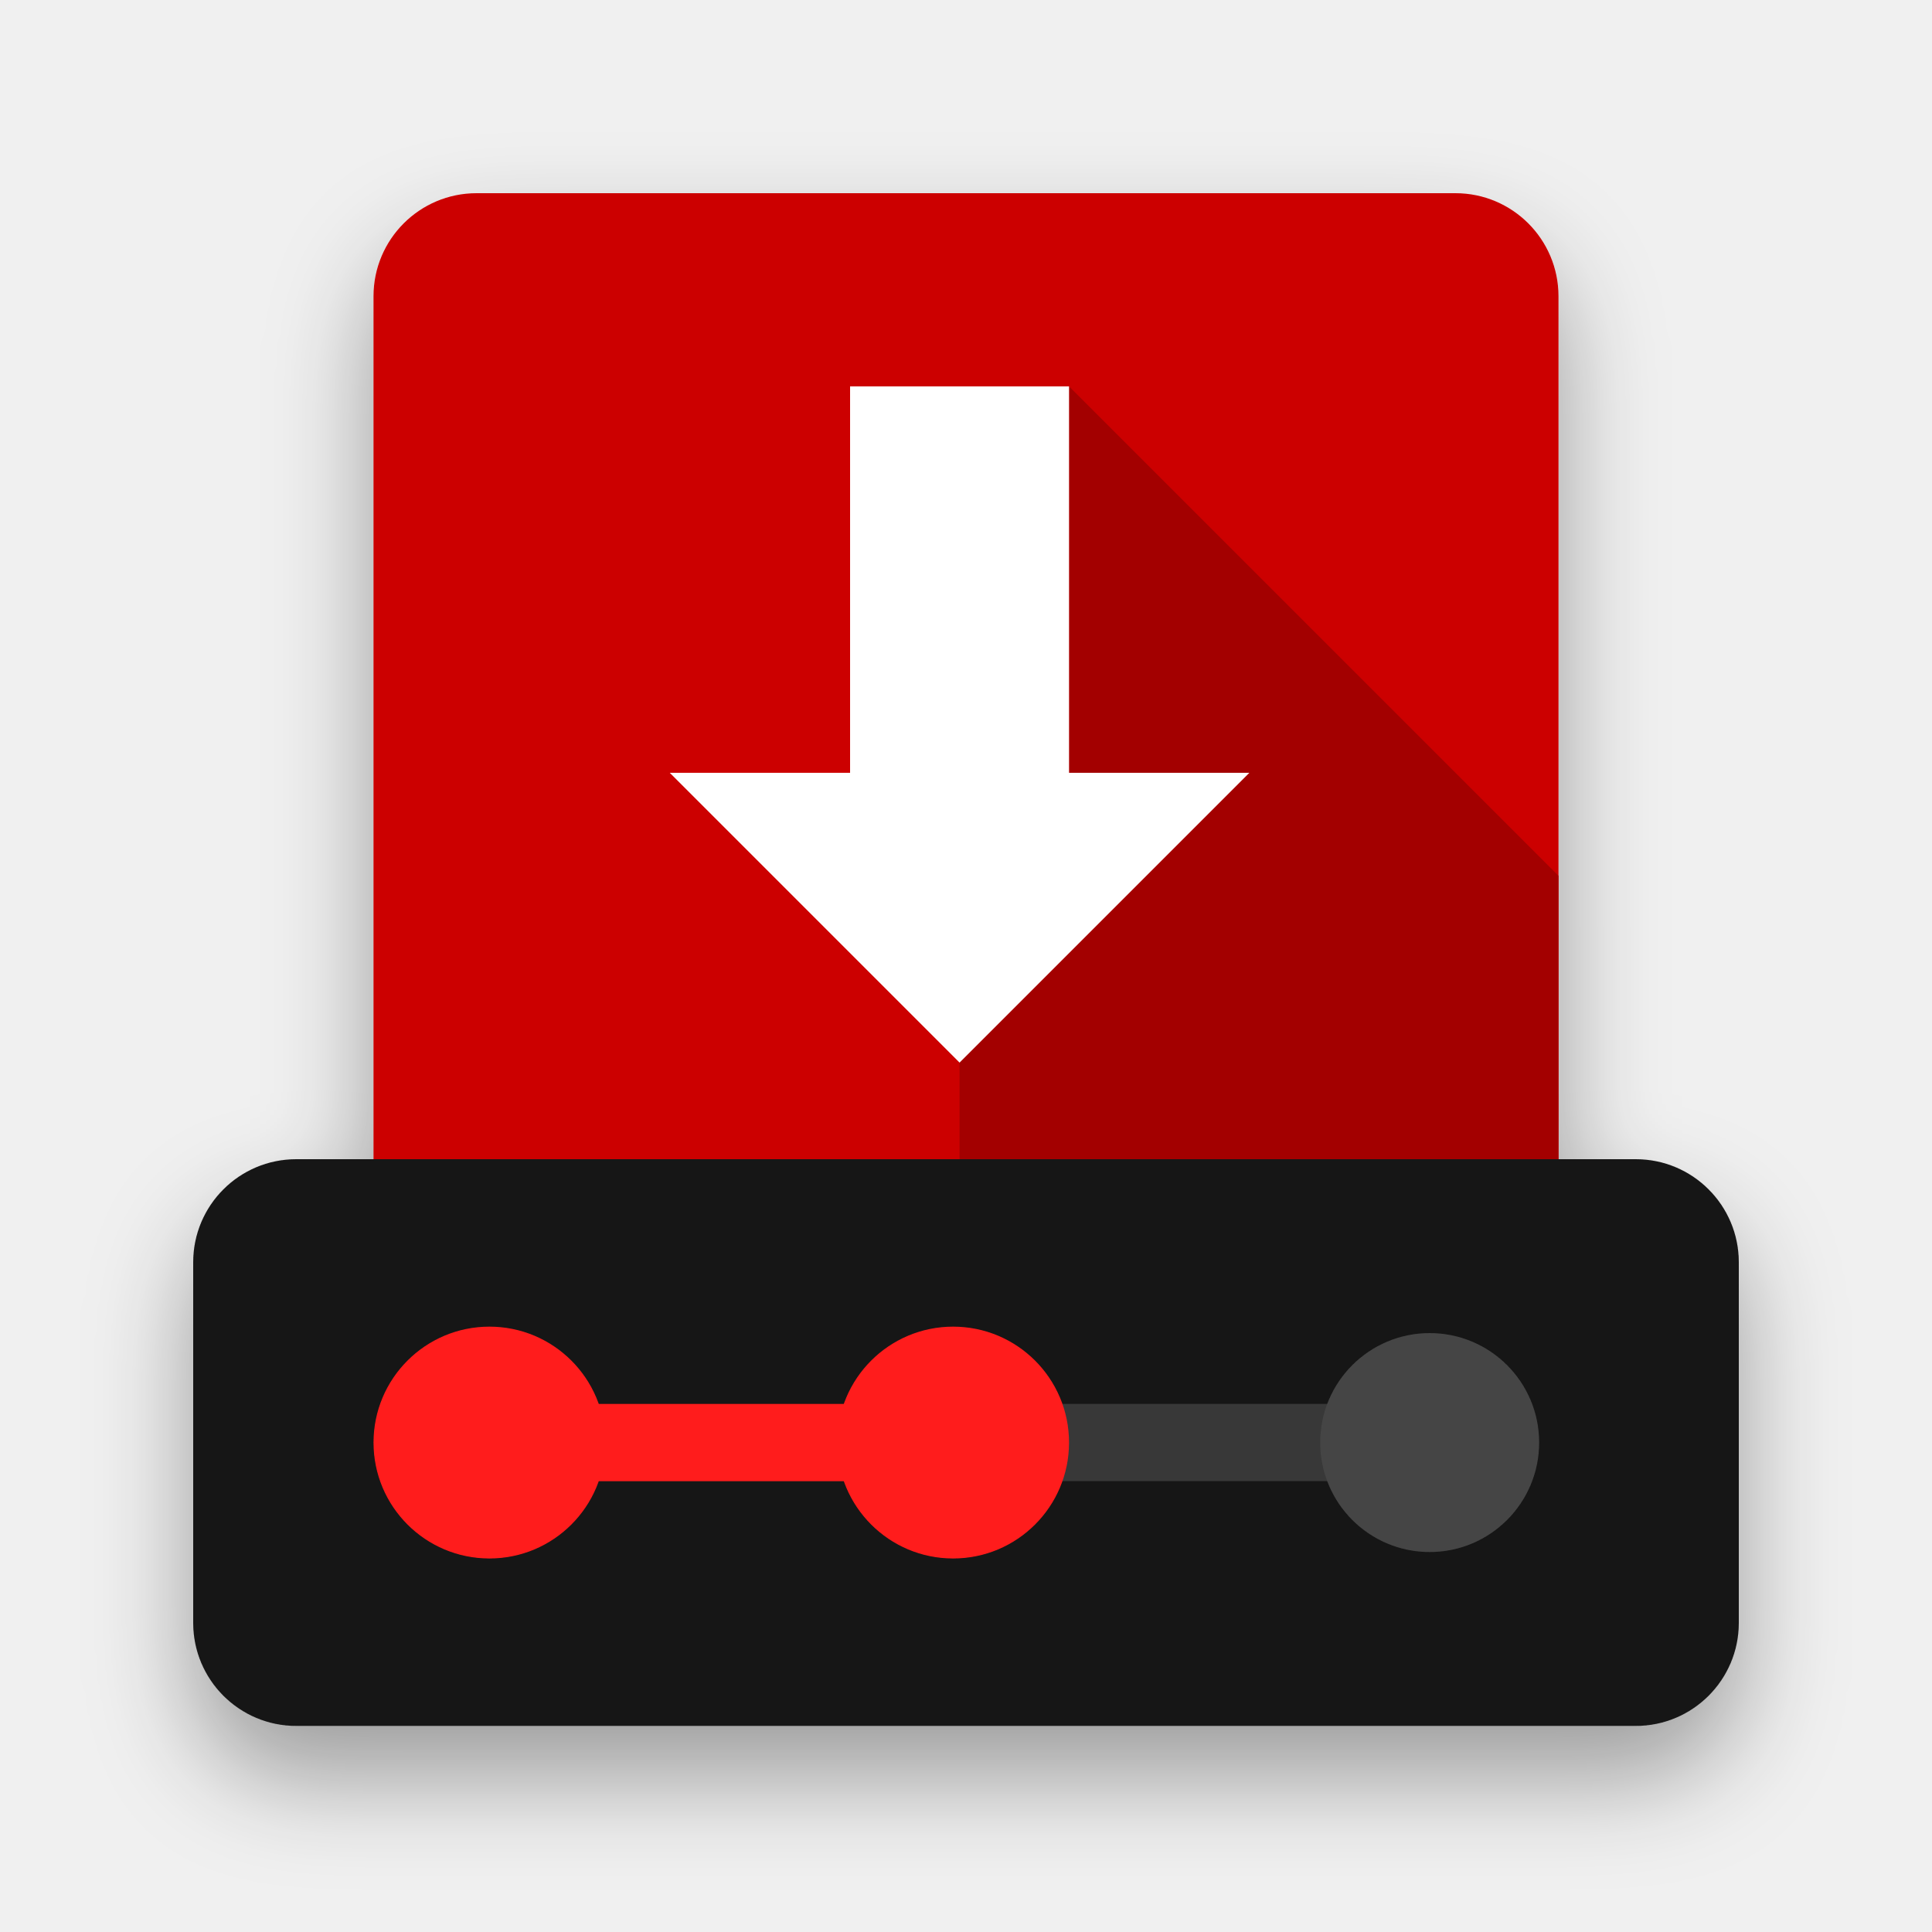
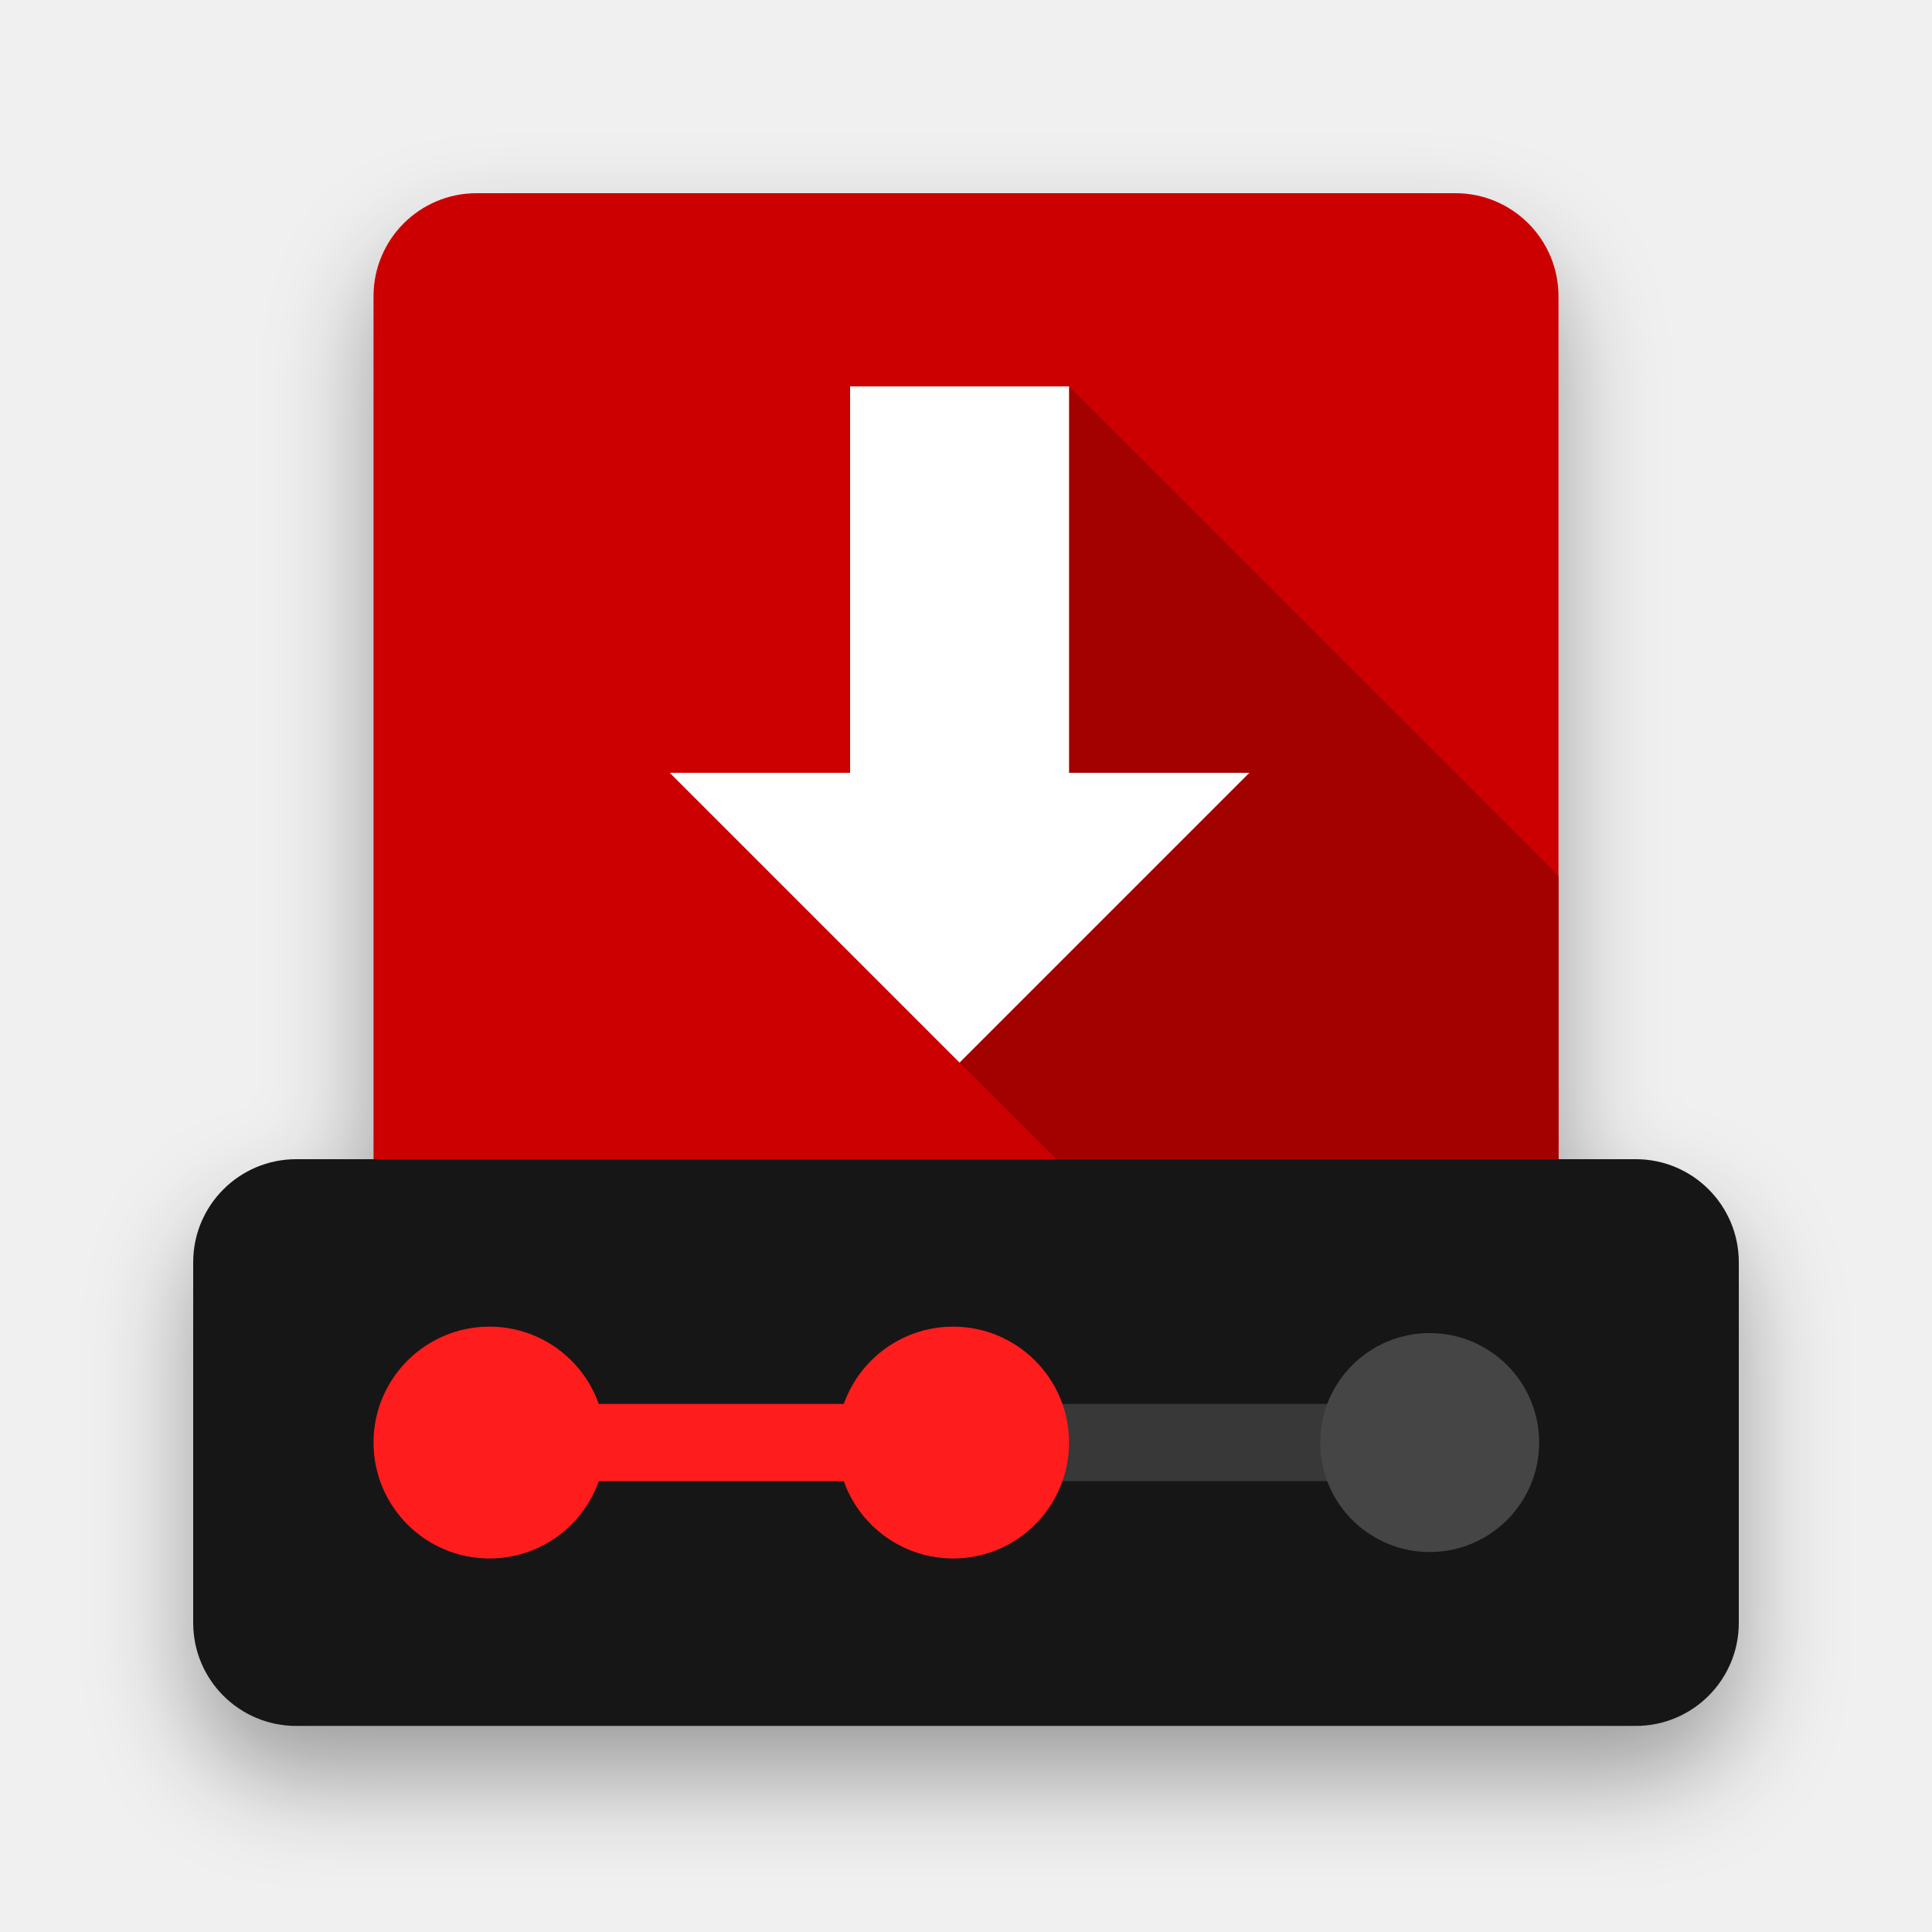
<svg xmlns="http://www.w3.org/2000/svg" viewBox="0 0 150 150">
  <defs>
-     <clipPath id="card-clip">
-       <rect x="29" y="15" width="92" height="100" rx="8" ry="8" />
-     </clipPath>
    <filter id="soft-shadow" x="-20%" y="-20%" width="140%" height="140%">
      <feDropShadow dx="0" dy="4" stdDeviation="4" flood-color="#000000" flood-opacity="0.35" />
    </filter>
  </defs>
  <g filter="url(#soft-shadow)">
    <rect x="29" y="15" width="92" height="100" rx="8" ry="8" fill="#cc0000" />
-     <g clip-path="url(#card-clip)">
-       <polygon points="83,30 150,97 150,130 107,130 74.5,97.5 74.5,82.5 97,60 83,60" fill="#a30000" />
-     </g>
+     <polygon points="83,30 121,68 121,90 82,90 74.5,82.5 97,60 83,60" fill="#a30000" />
    <path d="M66,30 H83 V60 H97 L74.5,82.5 L52,60 H66 Z" fill="#ffffff" />
    <rect x="15" y="90" width="120" height="44" rx="8" ry="8" fill="#161616" />
    <rect x="74" y="109" width="37" height="6" rx="3" ry="3" fill="#383838" />
    <rect x="38" y="109" width="37" height="6" rx="3" ry="3" fill="#ff1c1c" />
    <circle cx="111" cy="112" r="8.5" fill="#454545" />
    <circle cx="38" cy="112" r="9" fill="#ff1c1c" />
    <circle cx="74" cy="112" r="9" fill="#ff1c1c" />
  </g>
</svg>
